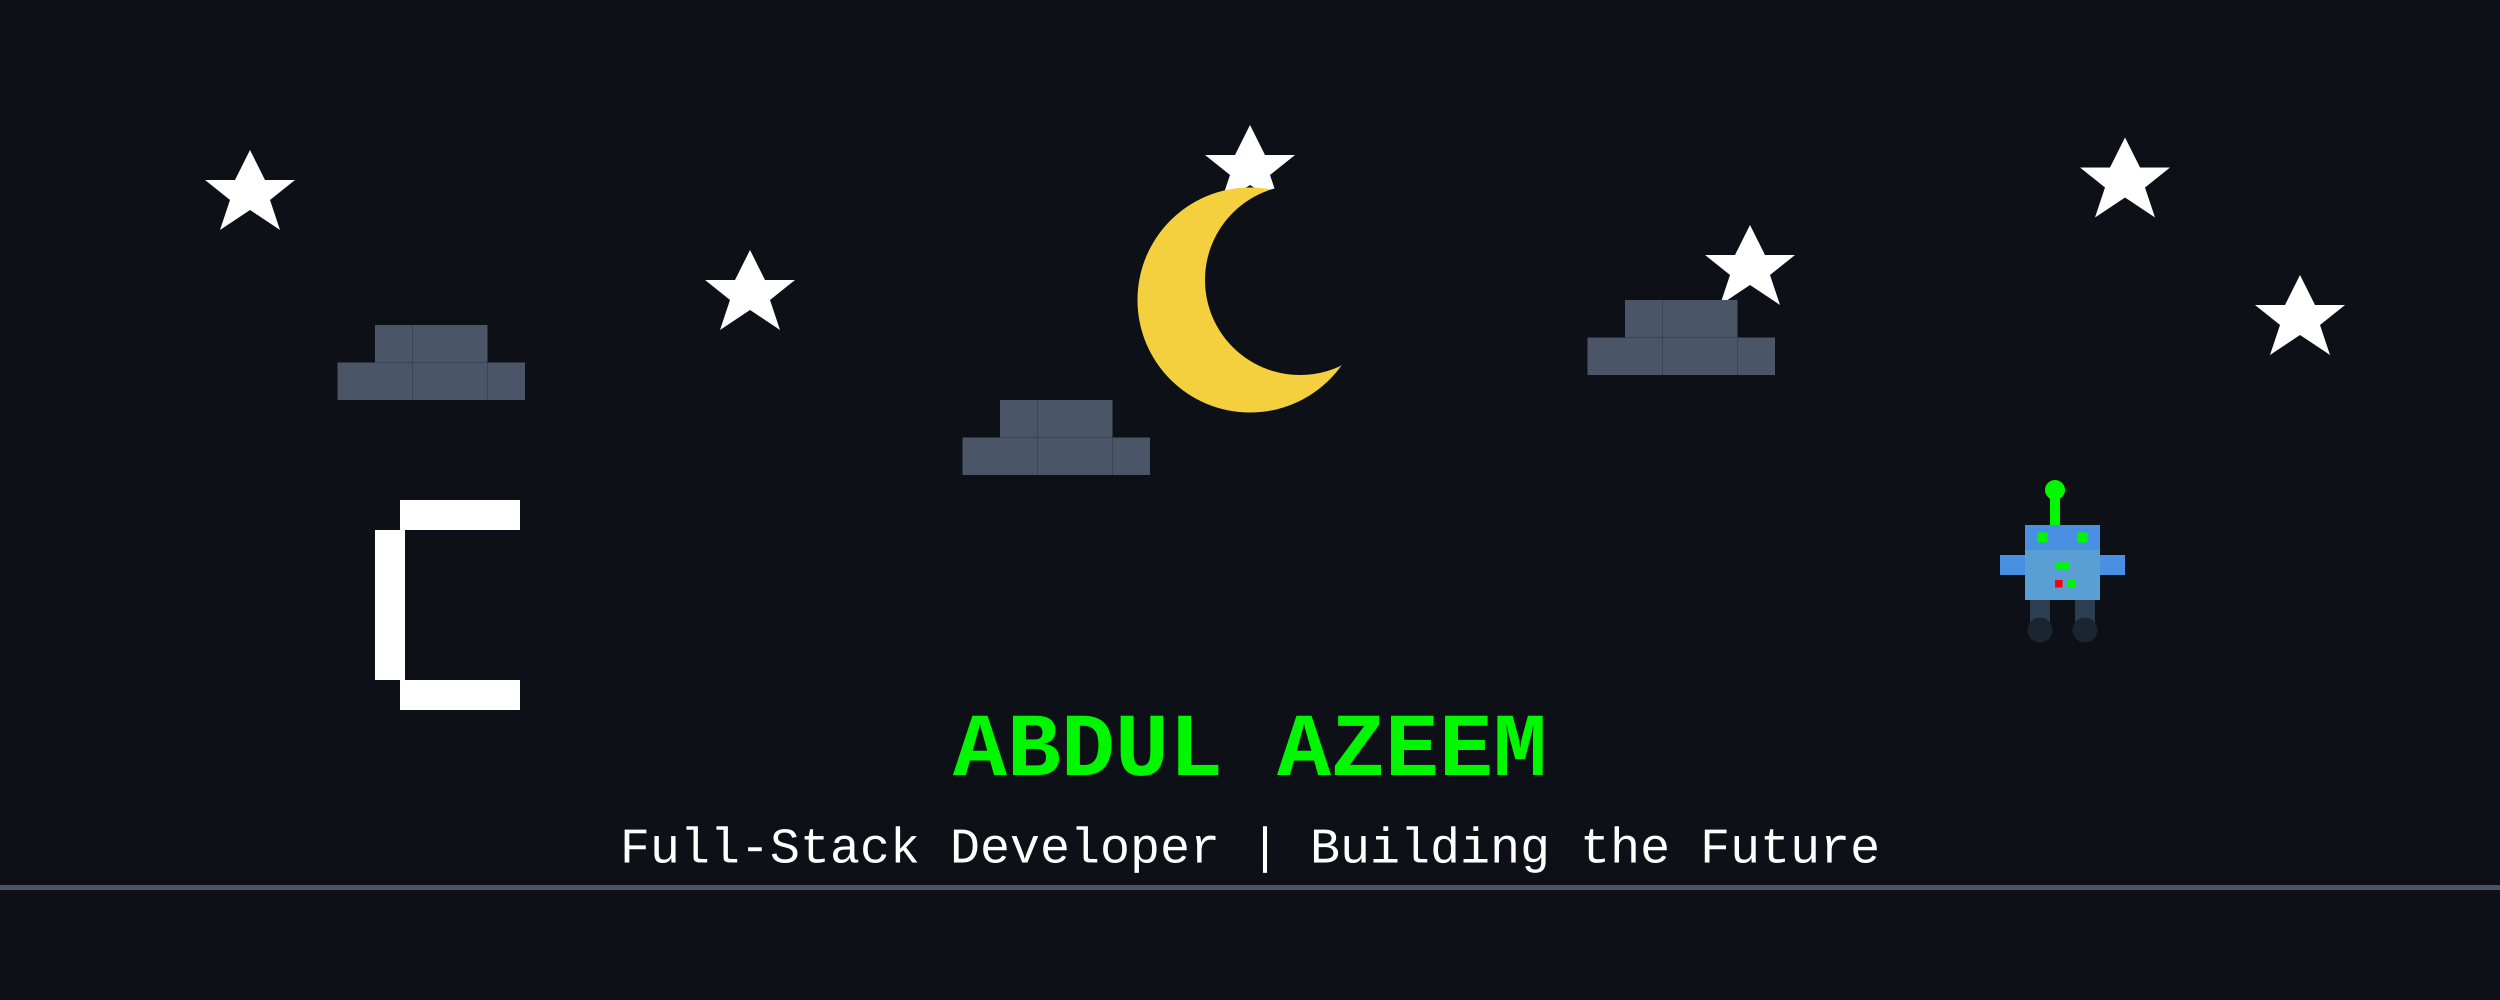
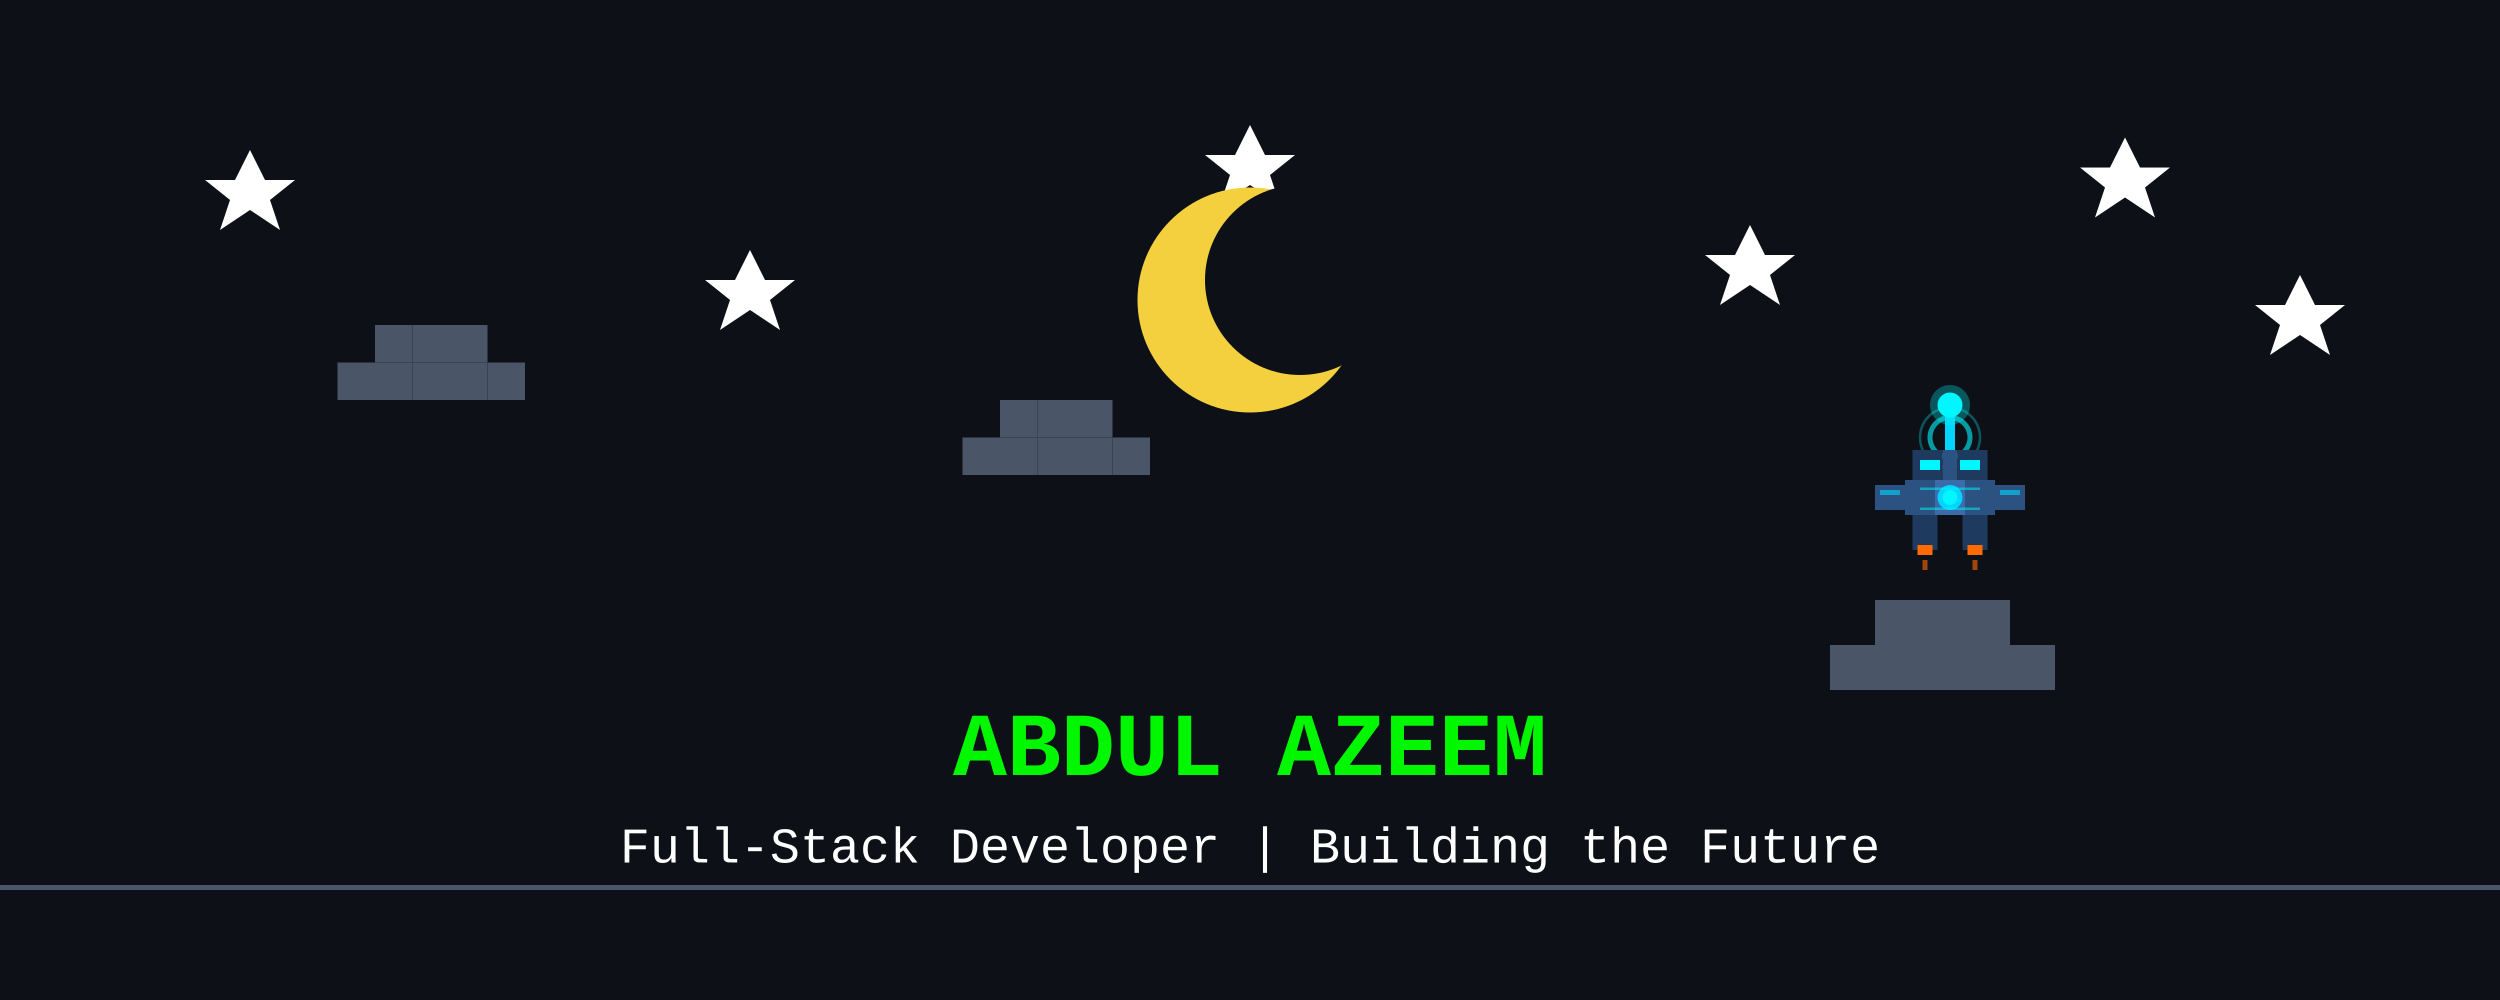
<svg xmlns="http://www.w3.org/2000/svg" width="1000" height="400">
  <defs>
    <style>
      @keyframes float {
        0%, 100% { transform: translateY(0px); }
        50% { transform: translateY(-20px); }
      }
      @keyframes twinkle {
        0%, 100% { opacity: 1; }
        50% { opacity: 0.3; }
      }
      @keyframes slide {
        0% { transform: translateX(0px); }
        100% { transform: translateX(-50px); }
      }
      @keyframes bounce {
        0%, 100% { transform: translateY(0px); }
        50% { transform: translateY(-10px); }
      }
      @keyframes blink {
        0%, 90%, 100% { opacity: 1; }
        95% { opacity: 0; }
      }
      .cloud { animation: float 6s ease-in-out infinite; }
      .cloud2 { animation: float 8s ease-in-out infinite; }
      .cloud3 { animation: float 7s ease-in-out infinite; }
      .star { animation: twinkle 2s ease-in-out infinite; }
      .star2 { animation: twinkle 3s ease-in-out infinite; }
      .star3 { animation: twinkle 2.5s ease-in-out infinite; }
      .character { animation: bounce 1s ease-in-out infinite; }
      .letter { animation: float 4s ease-in-out infinite; }
      .robot-eyes { animation: blink 3s ease-in-out infinite; }
    </style>
  </defs>
  <rect width="1000" height="400" fill="#0d1117" />
  <g class="star">
    <polygon points="100,60 106,72 118,72 108,80 112,92 100,84 88,92 92,80 82,72 94,72" fill="#ffffff" />
  </g>
  <g class="star2">
    <polygon points="300,100 306,112 318,112 308,120 312,132 300,124 288,132 292,120 282,112 294,112" fill="#ffffff" />
  </g>
  <g class="star3">
    <polygon points="500,50 506,62 518,62 508,70 512,82 500,74 488,82 492,70 482,62 494,62" fill="#ffffff" />
  </g>
  <g class="star">
    <polygon points="700,90 706,102 718,102 708,110 712,122 700,114 688,122 692,110 682,102 694,102" fill="#ffffff" />
  </g>
  <g class="star2">
    <polygon points="850,55 856,67 868,67 858,75 862,87 850,79 838,87 842,75 832,67 844,67" fill="#ffffff" />
  </g>
  <g class="star3">
    <polygon points="920,110 926,122 938,122 928,130 932,142 920,134 908,142 912,130 902,122 914,122" fill="#ffffff" />
  </g>
  <g class="letter">
    <circle cx="500" cy="120" r="45" fill="#f4d03f" />
    <circle cx="520" cy="112" r="38" fill="#0d1117" />
  </g>
  <g class="cloud">
    <rect x="150" y="130" width="15" height="15" fill="#4a5568" />
    <rect x="165" y="130" width="15" height="15" fill="#4a5568" />
    <rect x="180" y="130" width="15" height="15" fill="#4a5568" />
    <rect x="135" y="145" width="15" height="15" fill="#4a5568" />
    <rect x="150" y="145" width="15" height="15" fill="#4a5568" />
    <rect x="165" y="145" width="15" height="15" fill="#4a5568" />
    <rect x="180" y="145" width="15" height="15" fill="#4a5568" />
    <rect x="195" y="145" width="15" height="15" fill="#4a5568" />
  </g>
+   <g class="cloud3">
+     <rect x="750" y="240" width="18" height="18" fill="#4a5568" />
+     <rect x="768" y="240" width="18" height="18" fill="#4a5568" />
+     <rect x="786" y="240" width="18" height="18" fill="#4a5568" />
+     <rect x="732" y="258" width="18" height="18" fill="#4a5568" />
+     <rect x="750" y="258" width="18" height="18" fill="#4a5568" />
+     <rect x="768" y="258" width="18" height="18" fill="#4a5568" />
+     <rect x="786" y="258" width="18" height="18" fill="#4a5568" />
+     <rect x="804" y="258" width="18" height="18" fill="#4a5568" />
+   </g>
  <g class="cloud2">
    <rect x="400" y="160" width="15" height="15" fill="#4a5568" />
    <rect x="415" y="160" width="15" height="15" fill="#4a5568" />
    <rect x="430" y="160" width="15" height="15" fill="#4a5568" />
    <rect x="385" y="175" width="15" height="15" fill="#4a5568" />
    <rect x="400" y="175" width="15" height="15" fill="#4a5568" />
    <rect x="415" y="175" width="15" height="15" fill="#4a5568" />
    <rect x="430" y="175" width="15" height="15" fill="#4a5568" />
    <rect x="445" y="175" width="15" height="15" fill="#4a5568" />
  </g>
-   <g class="cloud3">
-     <rect x="650" y="120" width="15" height="15" fill="#4a5568" />
-     <rect x="665" y="120" width="15" height="15" fill="#4a5568" />
-     <rect x="680" y="120" width="15" height="15" fill="#4a5568" />
-     <rect x="635" y="135" width="15" height="15" fill="#4a5568" />
-     <rect x="650" y="135" width="15" height="15" fill="#4a5568" />
-     <rect x="665" y="135" width="15" height="15" fill="#4a5568" />
-     <rect x="680" y="135" width="15" height="15" fill="#4a5568" />
-     <rect x="695" y="135" width="15" height="15" fill="#4a5568" />
-   </g>
-   <g class="letter" transform="translate(150, 200)">
-     <rect x="10" y="0" width="12" height="12" fill="#ffffff" />
-     <rect x="22" y="0" width="12" height="12" fill="#ffffff" />
-     <rect x="34" y="0" width="12" height="12" fill="#ffffff" />
-     <rect x="46" y="0" width="12" height="12" fill="#ffffff" />
-     <rect x="0" y="12" width="12" height="12" fill="#ffffff" />
-     <rect x="0" y="24" width="12" height="12" fill="#ffffff" />
-     <rect x="0" y="36" width="12" height="12" fill="#ffffff" />
-     <rect x="0" y="48" width="12" height="12" fill="#ffffff" />
-     <rect x="0" y="60" width="12" height="12" fill="#ffffff" />
-     <rect x="10" y="72" width="12" height="12" fill="#ffffff" />
-     <rect x="22" y="72" width="12" height="12" fill="#ffffff" />
-     <rect x="34" y="72" width="12" height="12" fill="#ffffff" />
-     <rect x="46" y="72" width="12" height="12" fill="#ffffff" />
-   </g>
-   <g class="character" transform="translate(800, 210)">
-     <rect x="20" y="-12" width="4" height="12" fill="#00f700" />
-     <circle cx="22" cy="-14" r="4" fill="#00f700" />
-     <rect x="10" y="0" width="10" height="10" fill="#4a90e2" />
-     <rect x="20" y="0" width="10" height="10" fill="#4a90e2" />
-     <rect x="30" y="0" width="10" height="10" fill="#4a90e2" />
+   <g class="character" transform="translate(750, 180)">
+     <circle cx="30" cy="-5" r="8" fill="none" stroke="#00f7ff" stroke-width="2" opacity="0.6" />
+     <circle cx="30" cy="-5" r="12" fill="none" stroke="#00f7ff" stroke-width="1" opacity="0.3" />
+     <rect x="28" y="-15" width="4" height="15" fill="#00d4ff" />
+     <circle cx="30" cy="-18" r="5" fill="#00f7ff">
+       <animate attributeName="opacity" values="1;0.5;1" dur="2s" repeatCount="indefinite" />
+     </circle>
+     <circle cx="30" cy="-18" r="8" fill="#00f7ff" opacity="0.3">
+       <animate attributeName="r" values="8;12;8" dur="2s" repeatCount="indefinite" />
+       <animate attributeName="opacity" values="0.3;0.1;0.3" dur="2s" repeatCount="indefinite" />
+     </circle>
+     <rect x="15" y="0" width="12" height="12" fill="#1e3a5f" />
+     <rect x="27" y="0" width="6" height="12" fill="#2c5282" />
+     <rect x="33" y="0" width="12" height="12" fill="#1e3a5f" />
    <g class="robot-eyes">
-       <rect x="15" y="3" width="4" height="4" fill="#00f700" />
-       <rect x="31" y="3" width="4" height="4" fill="#00f700" />
+       <rect x="18" y="4" width="8" height="4" fill="#00f7ff">
+         <animate attributeName="opacity" values="1;0.3;1" dur="3s" repeatCount="indefinite" />
+       </rect>
+       <rect x="34" y="4" width="8" height="4" fill="#00f7ff">
+         <animate attributeName="opacity" values="1;0.3;1" dur="3s" repeatCount="indefinite" />
+       </rect>
    </g>
-     <rect x="10" y="10" width="10" height="10" fill="#5a9fd4" />
-     <rect x="20" y="10" width="10" height="10" fill="#5a9fd4" />
-     <rect x="30" y="10" width="10" height="10" fill="#5a9fd4" />
-     <rect x="10" y="20" width="10" height="10" fill="#5a9fd4" />
-     <rect x="20" y="20" width="10" height="10" fill="#5a9fd4" />
-     <rect x="30" y="20" width="10" height="10" fill="#5a9fd4" />
-     <rect x="22" y="15" width="6" height="3" fill="#00f700" />
-     <rect x="22" y="22" width="3" height="3" fill="#ff0000" />
-     <rect x="27" y="22" width="3" height="3" fill="#00f700" />
-     <rect x="0" y="12" width="10" height="8" fill="#4a90e2" />
-     <rect x="40" y="12" width="10" height="8" fill="#4a90e2" />
-     <rect x="12" y="30" width="8" height="10" fill="#2c3e50" />
-     <rect x="30" y="30" width="8" height="10" fill="#2c3e50" />
-     <circle cx="16" cy="42" r="5" fill="#1a252f" />
-     <circle cx="34" cy="42" r="5" fill="#1a252f" />
+     <rect x="12" y="12" width="12" height="14" fill="#2c5282" />
+     <rect x="24" y="12" width="12" height="14" fill="#3b6ba8" />
+     <rect x="36" y="12" width="12" height="14" fill="#2c5282" />
+     <circle cx="30" cy="19" r="5" fill="#00d4ff">
+       <animate attributeName="opacity" values="0.8;1;0.8" dur="1.5s" repeatCount="indefinite" />
+     </circle>
+     <circle cx="30" cy="19" r="3" fill="#00f7ff" />
+     <rect x="18" y="15" width="24" height="1" fill="#00f7ff" opacity="0.5" />
+     <rect x="18" y="23" width="24" height="1" fill="#00f7ff" opacity="0.5" />
+     <rect x="0" y="14" width="12" height="10" fill="#2c5282" />
+     <rect x="48" y="14" width="12" height="10" fill="#2c5282" />
+     <rect x="2" y="16" width="8" height="2" fill="#00d4ff" opacity="0.6" />
+     <rect x="50" y="16" width="8" height="2" fill="#00d4ff" opacity="0.6" />
+     <rect x="15" y="26" width="10" height="14" fill="#1e3a5f" />
+     <rect x="35" y="26" width="10" height="14" fill="#1e3a5f" />
+     <rect x="17" y="38" width="6" height="4" fill="#ff6b00">
+       <animate attributeName="opacity" values="0.8;0.4;0.8" dur="0.5s" repeatCount="indefinite" />
+     </rect>
+     <rect x="37" y="38" width="6" height="4" fill="#ff6b00">
+       <animate attributeName="opacity" values="0.8;0.4;0.8" dur="0.5s" repeatCount="indefinite" />
+     </rect>
+     <line x1="20" y1="44" x2="20" y2="48" stroke="#ff6b00" stroke-width="2" opacity="0.6">
+       <animate attributeName="y2" values="48;52;48" dur="0.5s" repeatCount="indefinite" />
+     </line>
+     <line x1="40" y1="44" x2="40" y2="48" stroke="#ff6b00" stroke-width="2" opacity="0.6">
+       <animate attributeName="y2" values="48;52;48" dur="0.5s" repeatCount="indefinite" />
+     </line>
  </g>
  <line x1="0" y1="355" x2="1000" y2="355" stroke="#4a5568" stroke-width="2" />
  <text x="500" y="310" font-family="'Courier New', monospace" font-size="36" font-weight="bold" fill="#00f700" text-anchor="middle">
    ABDUL AZEEM
  </text>
  <text x="500" y="345" font-family="'Courier New', monospace" font-size="20" fill="#ffffff" text-anchor="middle">
    Full-Stack Developer | Building the Future
  </text>
</svg>
